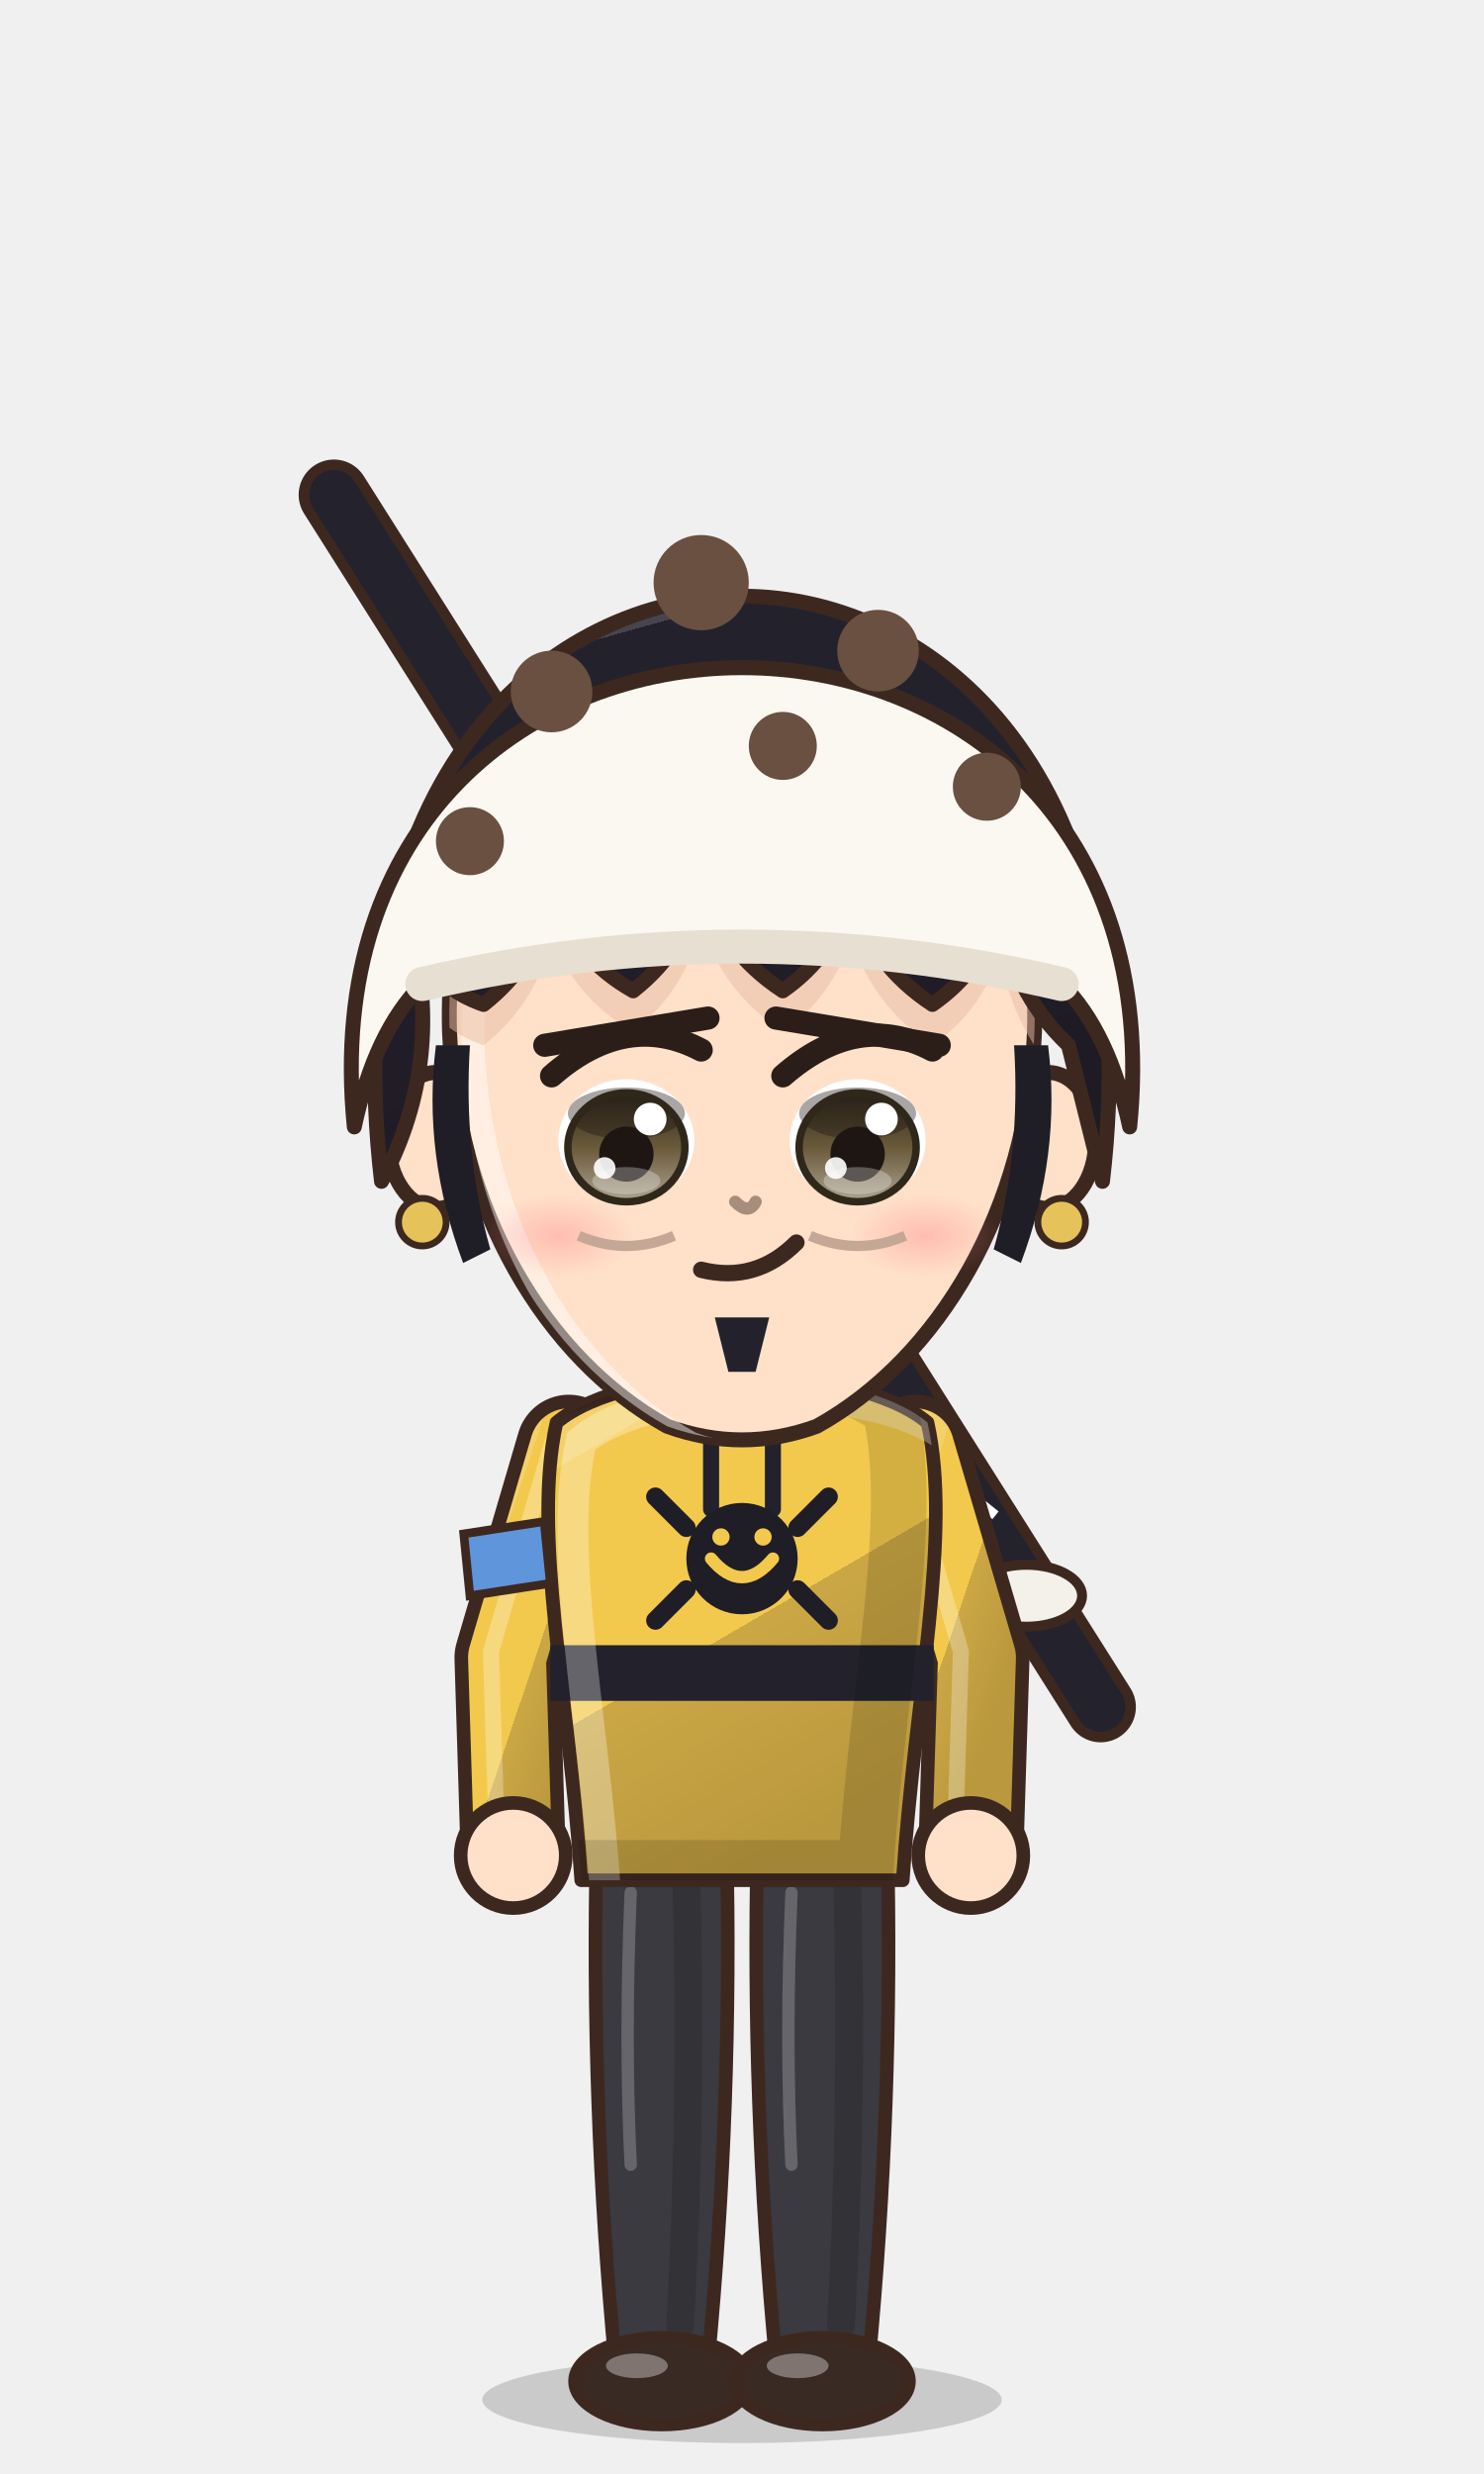
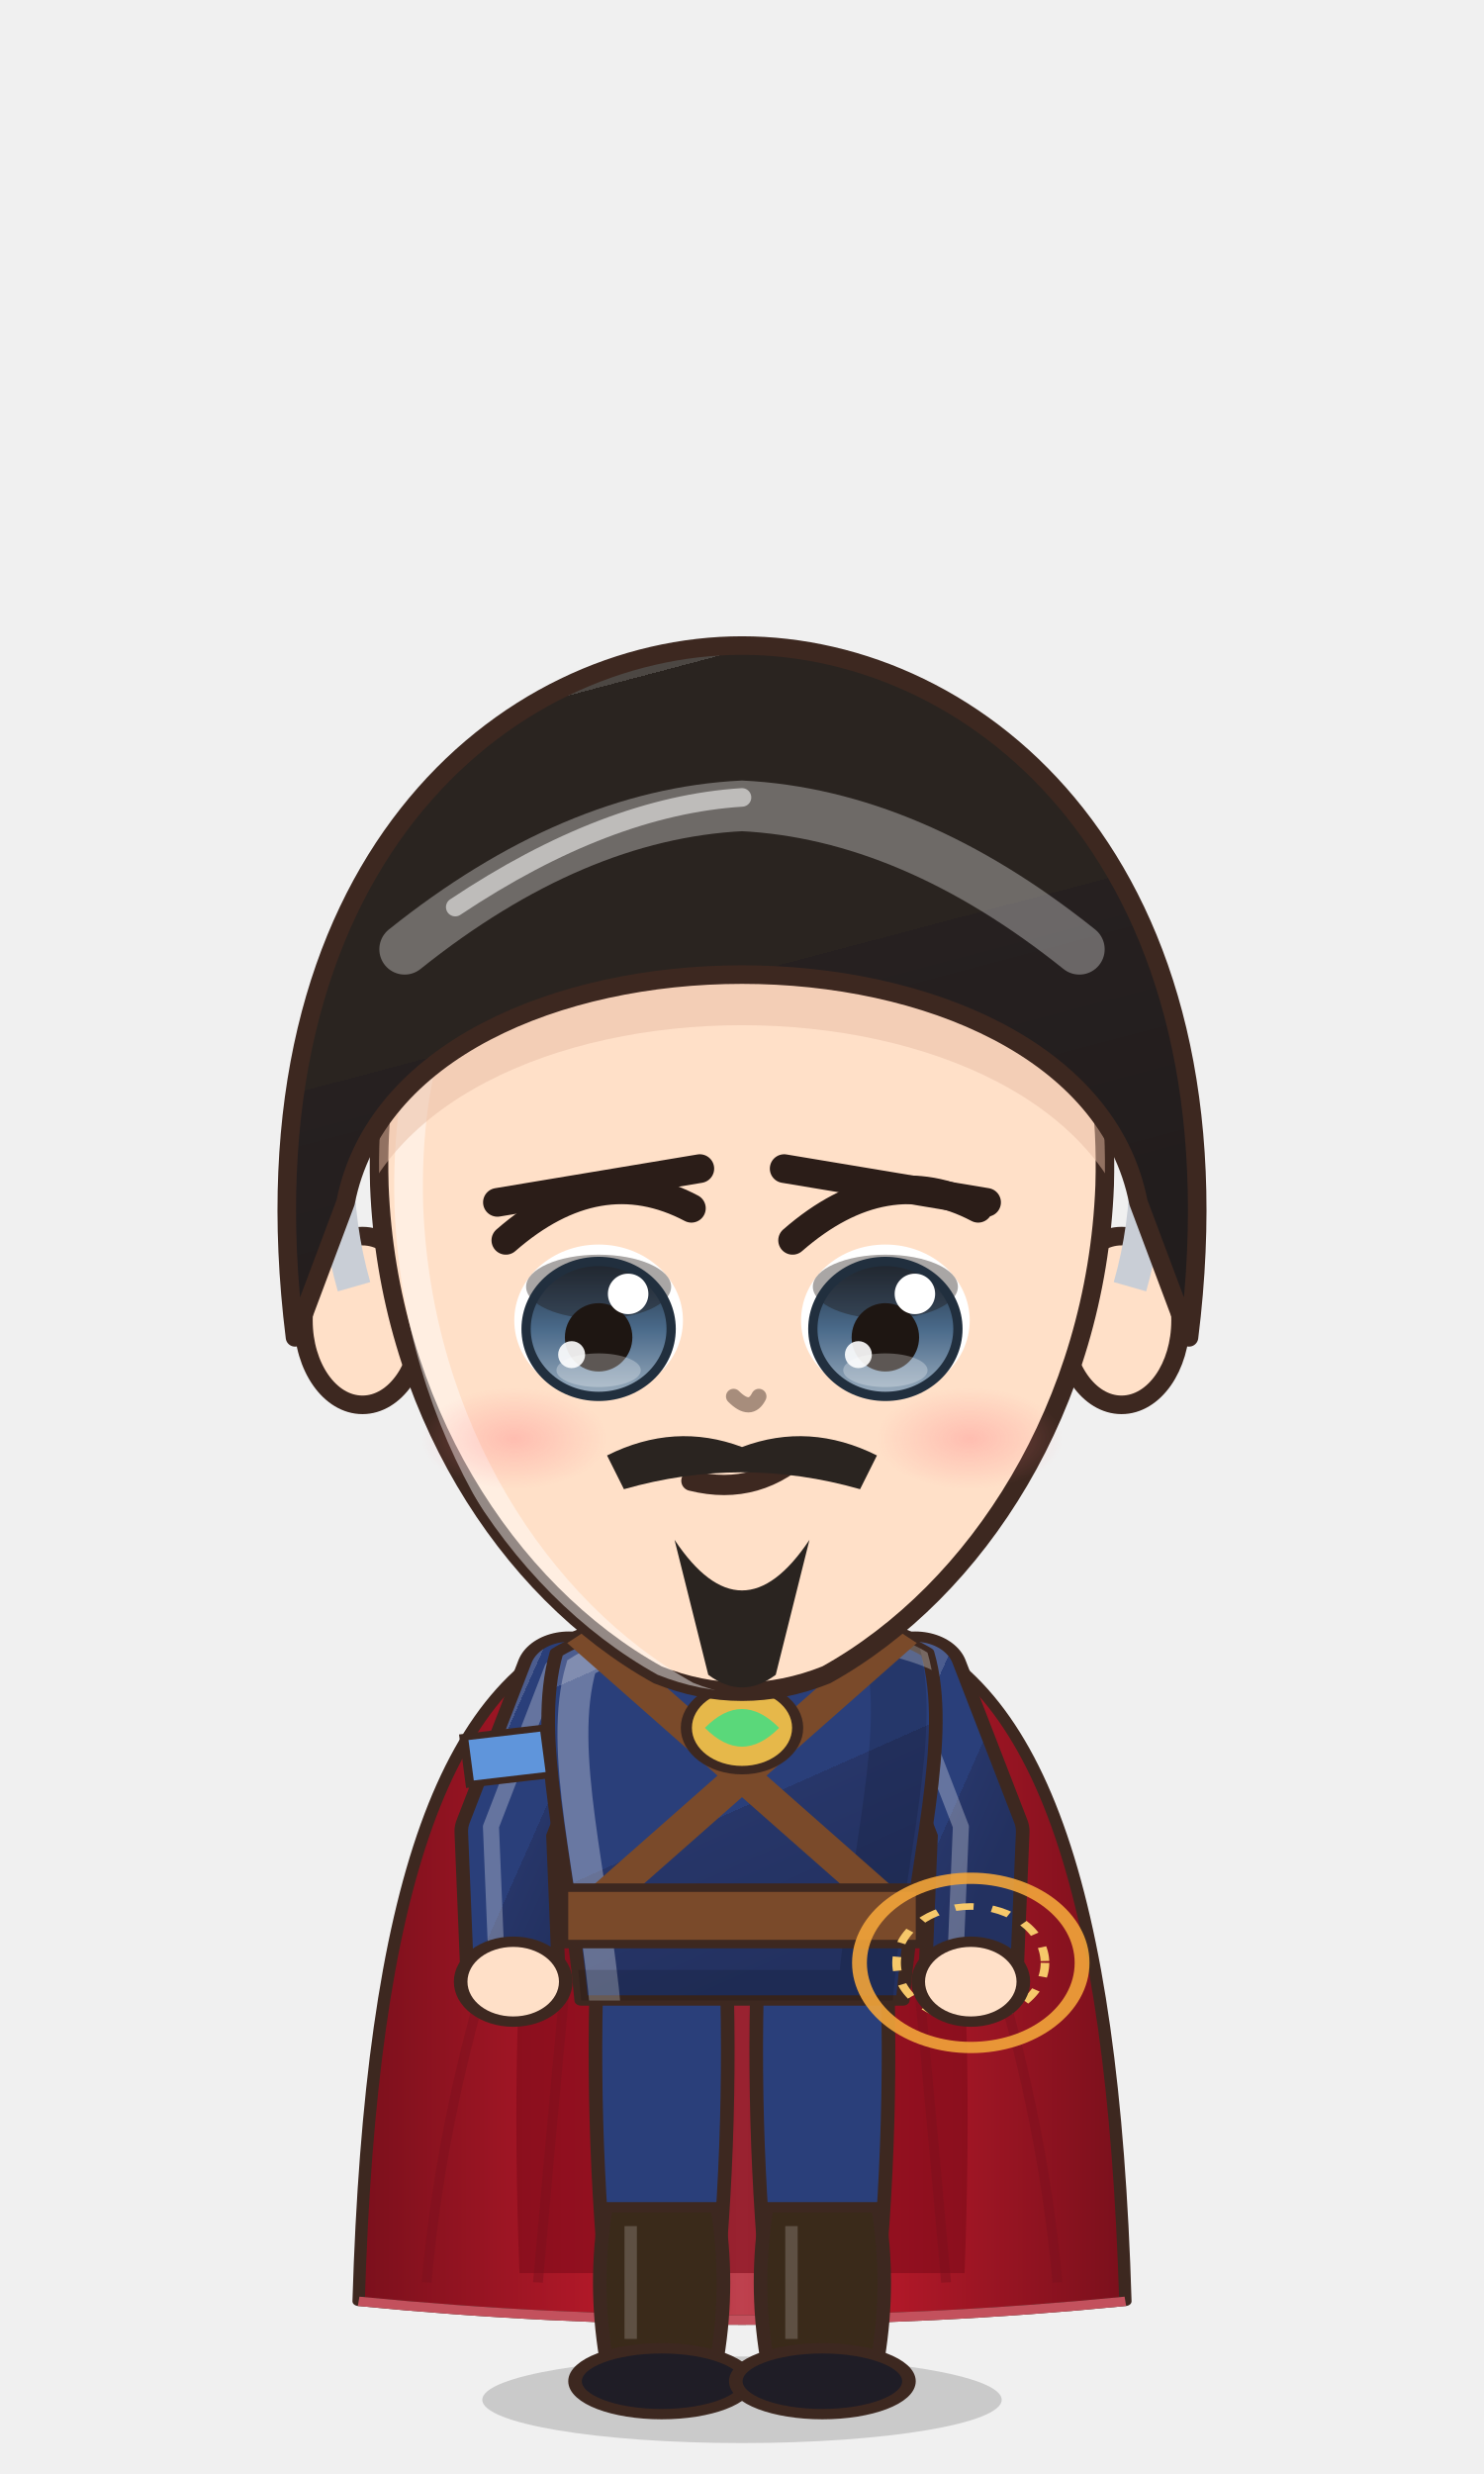
<svg xmlns="http://www.w3.org/2000/svg" viewBox="-120 -180 240 400" width="81.6" height="136.0">
  <defs>
-     <linearGradient id="hair58" x1="0" y1="0" x2=".35" y2="1">
-       <stop offset="0" stop-color="#46454d" />
-       <stop offset=".16" stop-color="#46454d" />
-       <stop offset=".16" stop-color="#23222c" />
-       <stop offset=".58" stop-color="#23222c" />
-       <stop offset=".58" stop-color="#211e29" />
-       <stop offset="1" stop-color="#1e1b25" />
+     <linearGradient id="hair53" x1="0" y1="0" x2=".35" y2="1">
+       <stop offset="0" stop-color="#4c4743" />
+       <stop offset=".16" stop-color="#4c4743" />
+       <stop offset=".16" stop-color="#2a2420" />
+       <stop offset=".58" stop-color="#2a2420" />
+       <stop offset=".58" stop-color="#262020" />
+       <stop offset="1" stop-color="#221d1d" />
    </linearGradient>
-     <radialGradient id="skin58" cx=".4" cy=".32" r=".85">
+     <radialGradient id="skin53" cx=".4" cy=".32" r=".85">
      <stop offset="0" stop-color="#ffe0c8" />
      <stop offset=".84" stop-color="#ffe0c8" />
      <stop offset=".84" stop-color="#f1cab1" />
      <stop offset="1" stop-color="#f1cab1" />
    </radialGradient>
-     <linearGradient id="cloth58" x1="0" y1="0" x2=".45" y2="1">
-       <stop offset="0" stop-color="#f4d168" />
-       <stop offset=".16" stop-color="#f4d168" />
-       <stop offset=".16" stop-color="#f2c94c" />
-       <stop offset=".6" stop-color="#f2c94c" />
-       <stop offset=".6" stop-color="#cba744" />
-       <stop offset="1" stop-color="#ba993e" />
+     <linearGradient id="cloth53" x1="0" y1="0" x2=".45" y2="1">
+       <stop offset="0" stop-color="#4c5d8f" />
+       <stop offset=".16" stop-color="#4c5d8f" />
+       <stop offset=".16" stop-color="#2a3f7a" />
+       <stop offset=".6" stop-color="#2a3f7a" />
+       <stop offset=".6" stop-color="#273669" />
+       <stop offset="1" stop-color="#233160" />
    </linearGradient>
-     <linearGradient id="iris58" x1="0" y1="0" x2="0" y2="1">
-       <stop offset="0" stop-color="#2f281a" />
-       <stop offset=".5" stop-color="#6a5a3a" />
-       <stop offset="1" stop-color="#ada492" />
+     <linearGradient id="iris53" x1="0" y1="0" x2="0" y2="1">
+       <stop offset="0" stop-color="#212f3e" />
+       <stop offset=".5" stop-color="#4a6a8a" />
+       <stop offset="1" stop-color="#9badbe" />
    </linearGradient>
-     <linearGradient id="gold58" x1="0" y1="0" x2="1" y2="1">
+     <linearGradient id="gold53" x1="0" y1="0" x2="1" y2="1">
      <stop offset="0" stop-color="#f6d27a" />
      <stop offset=".55" stop-color="#d9a63a" />
      <stop offset="1" stop-color="#a8761e" />
    </linearGradient>
-     <linearGradient id="steel58" x1="0" y1="0" x2="1" y2="1">
+     <linearGradient id="steel53" x1="0" y1="0" x2="1" y2="1">
      <stop offset="0" stop-color="#e4e8ee" />
      <stop offset=".5" stop-color="#9aa3ad" />
      <stop offset="1" stop-color="#5a606a" />
    </linearGradient>
-     <linearGradient id="beard58" x1="0" y1="0" x2="0" y2="1">
+     <linearGradient id="beard53" x1="0" y1="0" x2="0" y2="1">
      <stop offset="0" stop-color="#e6e6ea" />
      <stop offset="1" stop-color="#b8b8c2" />
    </linearGradient>
-     <radialGradient id="hawkiris58" cx=".45" cy=".4" r=".7">
+     <radialGradient id="hawkiris53" cx=".45" cy=".4" r=".7">
      <stop offset="0" stop-color="#ffe27a" />
      <stop offset=".6" stop-color="#e8a52a" />
      <stop offset="1" stop-color="#9a5a12" />
    </radialGradient>
-     <linearGradient id="straw58" x1="0" y1="0" x2=".3" y2="1">
+     <linearGradient id="straw53" x1="0" y1="0" x2=".3" y2="1">
      <stop offset="0" stop-color="#ffe7aa" />
      <stop offset=".16" stop-color="#ffe7aa" />
      <stop offset=".16" stop-color="#ffe39a" />
      <stop offset=".58" stop-color="#ffe39a" />
      <stop offset=".58" stop-color="#e9b456" />
      <stop offset="1" stop-color="#d6a54f" />
    </linearGradient>
-     <radialGradient id="blush58">
+     <radialGradient id="blush53">
      <stop offset="0" stop-color="#ff7f86" stop-opacity=".9" />
      <stop offset="1" stop-color="#ff7f86" stop-opacity="0" />
    </radialGradient>
-     <clipPath id="face58">
-       <path d="M -43,-8 C -44,-42 -24,-57 0,-57 C 24,-57 44,-42 43,-8 C 42,18 29,40 11,50 Q 0,54 -11,50 C -29,40 -42,18 -43,-8 Z" />
+     <clipPath id="face53">
+       <path d="M -43,-8 C -44,-42 -24,-57 0,-57 C 24,-57 44,-42 43,-8 C 42,18 28,40 10,50 Q 0,54 -10,50 C -28,40 -42,18 -43,-8 Z" />
    </clipPath>
-     <clipPath id="torso58">
+     <clipPath id="torso53">
      <path d="M -30,50 C -34,68 -28,94 -26,124 L 26,124 C 28,94 34,68 30,50 C 18,40 -18,40 -30,50 Z" />
    </clipPath>
  </defs>
  <ellipse cx="0" cy="208" rx="42" ry="7" fill="#000000" opacity=".16" />
-   <g transform="translate(0,44.0) scale(1.100,1.100) translate(0,-44)" />
-   <g transform="translate(0,205) scale(1,1) translate(0,-205)">
-     <path d="M 58,96 L -66,-100" stroke="#3d2820" stroke-width="11.4" stroke-linecap="round" />
-     <path d="M 58,96 L -66,-100" stroke="#24222c" stroke-width="8" stroke-linecap="round" />
-     <path d="M 36,61 l -5,4 m 0,-8 l 10,8" stroke="#ffffff" stroke-width="1.6" />
-     <path d="M 14,26 l -5,4 m 0,-8 l 10,8" stroke="#ffffff" stroke-width="1.6" />
-     <path d="M -8,-9 l -5,4 m 0,-8 l 10,8" stroke="#ffffff" stroke-width="1.6" />
-     <path d="M -30,-44 l -5,4 m 0,-8 l 10,8" stroke="#ffffff" stroke-width="1.6" />
-     <ellipse cx="46" cy="78" rx="9" ry="5" fill="#f4f1ea" stroke="#3d2820" stroke-width="1.6" />
-     <path d="M -23.5,118 Q -24.5,160.0 -20.5,202 L -5.5,202 Q -1.5,160.0 -2.5,118 Z" fill="#3a3a40" stroke="#3d2820" stroke-width="2.2" stroke-linejoin="round" />
-     <path d="M -9,124 Q -8,160 -10,196" stroke="#000000" stroke-width="4.5" fill="none" opacity=".14" stroke-linecap="round" />
-     <path d="M -18,126 Q -19,150 -18,170" stroke="#ffffff" stroke-width="2" fill="none" opacity=".22" stroke-linecap="round" />
-     <ellipse cx="-13" cy="205" rx="14" ry="7" fill="#3a2a24" stroke="#3d2820" stroke-width="2.2" stroke-linejoin="round" />
-     <ellipse cx="-17" cy="202.5" rx="5" ry="2" fill="#ffffff" opacity=".35" />
-     <path d="M 2.5,118 Q 1.5,160.0 5.5,202 L 20.5,202 Q 24.5,160.0 23.5,118 Z" fill="#3a3a40" stroke="#3d2820" stroke-width="2.2" stroke-linejoin="round" />
-     <path d="M 17,124 Q 18,160 16,196" stroke="#000000" stroke-width="4.5" fill="none" opacity=".14" stroke-linecap="round" />
-     <path d="M 8,126 Q 7,150 8,170" stroke="#ffffff" stroke-width="2" fill="none" opacity=".22" stroke-linecap="round" />
-     <ellipse cx="13" cy="205" rx="14" ry="7" fill="#3a2a24" stroke="#3d2820" stroke-width="2.2" stroke-linejoin="round" />
-     <ellipse cx="9" cy="202.5" rx="5" ry="2" fill="#ffffff" opacity=".35" />
+   <g transform="translate(0,82.6) scale(1.364,1.364) translate(0,-44)" />
+   <g transform="translate(0,205) scale(1.0,0.76) translate(0,-205)">
+     <defs>
+       <linearGradient id="cp53" x1="0" y1="0" x2="1" y2="0">
+         <stop offset="0" stop-color="#7b101c" />
+         <stop offset=".3" stop-color="#b01828" />
+         <stop offset=".5" stop-color="#be414e" />
+         <stop offset=".7" stop-color="#b01828" />
+         <stop offset="1" stop-color="#7b101c" />
+       </linearGradient>
+     </defs>
+     <path d="M -22,44 C -48.0,54 -60,100 -62,188 Q 0,196 62,188 C 60,100 48.0,54 22,44 Z" fill="url(#cp53)" stroke="#3d2820" stroke-width="2" stroke-linejoin="round" />
+     <path d="M -22,46 C -34,60 -38,110 -36,182 L 36,182 C 38,110 34,60 22,46 Z" fill="#7a0a18" opacity=".55" />
+     <path d="M -33.0,184 Q -29.0,124.0 -24,58" stroke="#7b101c" stroke-width="1.6" fill="none" opacity=".45" />
+     <path d="M -51.0,184 Q -47.0,124.0 -24,58" stroke="#7b101c" stroke-width="1.6" fill="none" opacity=".45" />
+     <path d="M 33.0,184 Q 29.0,124.0 24,58" stroke="#7b101c" stroke-width="1.6" fill="none" opacity=".45" />
+     <path d="M 51.0,184 Q 47.0,124.0 24,58" stroke="#7b101c" stroke-width="1.6" fill="none" opacity=".45" />
+     <path d="M -62,188 Q 0,196 62,188" stroke="#c3515d" stroke-width="2" fill="none" />
+     <path d="M -23.5,118 Q -24.5,160.0 -20.5,202 L -5.5,202 Q -1.5,160.0 -2.5,118 Z" fill="#2a3f7a" stroke="#3d2820" stroke-width="2.2" stroke-linejoin="round" />
+     <path d="M -22,168 Q -24,184.0 -22,200 L -4,200 Q -2,184.0 -4,168 Z" fill="#3a2a1a" stroke="#3d2820" stroke-width="2.2" stroke-linejoin="round" />
+     <path d="M -18,172 L -18,196" stroke="#ffffff" stroke-width="2" opacity=".18" />
+     <ellipse cx="-13" cy="205" rx="14" ry="7" fill="#1f1d26" stroke="#3d2820" stroke-width="2.2" stroke-linejoin="round" />
+     <path d="M 2.5,118 Q 1.5,160.0 5.5,202 L 20.5,202 Q 24.5,160.0 23.5,118 Z" fill="#2a3f7a" stroke="#3d2820" stroke-width="2.2" stroke-linejoin="round" />
+     <path d="M 4,168 Q 2,184.0 4,200 L 22,200 Q 24,184.0 22,168 Z" fill="#3a2a1a" stroke="#3d2820" stroke-width="2.2" stroke-linejoin="round" />
+     <path d="M 8,172 L 8,196" stroke="#ffffff" stroke-width="2" opacity=".18" />
+     <ellipse cx="13" cy="205" rx="14" ry="7" fill="#1f1d26" stroke="#3d2820" stroke-width="2.2" stroke-linejoin="round" />
    <path d="M -28,54 L -38,88 L -37,120" stroke="#3d2820" stroke-width="17" fill="none" stroke-linecap="round" stroke-linejoin="round" />
-     <path d="M -28,54 L -38,88 L -37,120" stroke="url(#cloth58)" stroke-width="12.6" fill="none" stroke-linecap="round" stroke-linejoin="round" />
+     <path d="M -28,54 L -38,88 L -37,120" stroke="url(#cloth53)" stroke-width="12.6" fill="none" stroke-linecap="round" stroke-linejoin="round" />
    <path d="M -28,54 L -38,88 L -37,120" transform="translate(-2.6,-1)" stroke="#ffffff" stroke-width="2.6" fill="none" stroke-linecap="round" stroke-linejoin="round" opacity=".28" />
    <path d="M 28,54 L 38,88 L 37,120" stroke="#3d2820" stroke-width="17" fill="none" stroke-linecap="round" stroke-linejoin="round" />
-     <path d="M 28,54 L 38,88 L 37,120" stroke="url(#cloth58)" stroke-width="12.6" fill="none" stroke-linecap="round" stroke-linejoin="round" />
+     <path d="M 28,54 L 38,88 L 37,120" stroke="url(#cloth53)" stroke-width="12.6" fill="none" stroke-linecap="round" stroke-linejoin="round" />
    <path d="M 28,54 L 38,88 L 37,120" transform="translate(-2.6,-1)" stroke="#ffffff" stroke-width="2.6" fill="none" stroke-linecap="round" stroke-linejoin="round" opacity=".28" />
-     <path d="M -30,50 C -34,68 -28,94 -26,124 L 26,124 C 28,94 34,68 30,50 C 18,40 -18,40 -30,50 Z" fill="url(#cloth58)" stroke="#3d2820" stroke-width="2.2" stroke-linejoin="round" />
-     <path d="M -31,86 L 31,86 L 31,95 L -31,95 Z" fill="#23222c" />
-     <path d="M -5,46 L -5,64 M 5,46 L 5,64" stroke="#23222c" stroke-width="2.6" stroke-linecap="round" />
-     <g clip-path="url(#torso58)">
+     <path d="M -30,50 C -34,68 -28,94 -26,124 L 26,124 C 28,94 34,68 30,50 C 18,40 -18,40 -30,50 Z" fill="url(#cloth53)" stroke="#3d2820" stroke-width="2.2" stroke-linejoin="round" />
+     <g clip-path="url(#torso53)">
      <path d="M -30,50 C -34,68 -28,94 -26,124 L 26,124 C 28,94 34,68 30,50 C 18,40 -18,40 -30,50 Z" transform="translate(4,3)" fill="none" stroke="#ffffff" stroke-width="5" opacity=".3" />
      <path d="M -30,50 C -34,68 -28,94 -26,124 L 26,124 C 28,94 34,68 30,50 C 18,40 -18,40 -30,50 Z" transform="translate(-6,-2)" fill="none" stroke="#000000" stroke-width="9" opacity=".13" />
    </g>
-     <circle cx="0" cy="72" r="9" fill="#1f1d26" />
-     <path d="M -5,72 Q 0,78 5,72" stroke="#f2c94c" stroke-width="2" fill="none" stroke-linecap="round" />
-     <circle cx="-3.4" cy="68.5" r="1.4" fill="#f2c94c" />
-     <circle cx="3.4" cy="68.5" r="1.4" fill="#f2c94c" />
-     <path d="M -14,62 L -9,67 M 14,62 L 9,67 M -14,82 L -9,77 M 14,82 L 9,77" stroke="#1f1d26" stroke-width="3" stroke-linecap="round" />
-     <circle cx="-37" cy="120" r="8.5" fill="url(#skin58)" stroke="#3d2820" stroke-width="2.2" />
-     <circle cx="37" cy="120" r="8.5" fill="url(#skin58)" stroke="#3d2820" stroke-width="2.2" />
+     <path d="M -26,46 L 24,104 M 26,46 L -24,104" stroke="#7a4a2a" stroke-width="6" />
+     <path d="M -29,100 L 29,100 L 29,112 L -29,112 Z" fill="#7a4a2a" stroke="#3d2820" stroke-width="1.8" stroke-linejoin="round" />
+     <circle cx="0" cy="66" r="9" fill="#e6b84a" stroke="#3d2820" stroke-width="1.8" stroke-linejoin="round" />
+     <path d="M -6,66 Q 0,58 6,66 Q 0,74 -6,66 Z" fill="#5ad87a" />
+     <circle cx="37" cy="116" r="18" fill="none" stroke="#f2a43a" stroke-width="2.4" opacity=".9" />
+     <circle cx="37" cy="116" r="12" fill="none" stroke="#f6c86a" stroke-width="1.4" stroke-dasharray="3 3" />
+     <circle cx="-37" cy="120" r="8.5" fill="url(#skin53)" stroke="#3d2820" stroke-width="2.2" />
+     <circle cx="37" cy="120" r="8.5" fill="url(#skin53)" stroke="#3d2820" stroke-width="2.2" />
    <path d="M -45,68 L -32,66 L -31,76 L -44,78 Z" fill="#5f95db" stroke="#3d2820" stroke-width="1.4" />
    <path d="M -10,34 L 10,34 L 9,46 Q 0,50 -9,46 Z" fill="#f1cab1" />
  </g>
-   <g transform="translate(0,44.0) scale(1.100,1.100) translate(0,-44)">
-     <ellipse cx="-45" cy="8" rx="7" ry="10" fill="url(#skin58)" stroke="#3d2820" stroke-width="2.2" stroke-linejoin="round" />
-     <ellipse cx="45" cy="8" rx="7" ry="10" fill="url(#skin58)" stroke="#3d2820" stroke-width="2.2" stroke-linejoin="round" />
-     <path d="M -43,-8 C -44,-42 -24,-57 0,-57 C 24,-57 44,-42 43,-8 C 42,18 29,40 11,50 Q 0,54 -11,50 C -29,40 -42,18 -43,-8 Z" fill="url(#skin58)" stroke="#3d2820" stroke-width="2.2" stroke-linejoin="round" />
-     <g clip-path="url(#face58)">
-       <path d="M -43,-8 C -44,-42 -24,-57 0,-57 C 24,-57 44,-42 43,-8 C 42,18 29,40 11,50 Q 0,54 -11,50 C -29,40 -42,18 -43,-8 Z" transform="translate(3.5,2.5)" fill="none" stroke="#ffffff" stroke-width="3.4" opacity=".45" />
+   <g transform="translate(0,82.6) scale(1.364,1.364) translate(0,-44)">
+     <ellipse cx="-45" cy="8" rx="7" ry="10" fill="url(#skin53)" stroke="#3d2820" stroke-width="2.2" stroke-linejoin="round" />
+     <ellipse cx="45" cy="8" rx="7" ry="10" fill="url(#skin53)" stroke="#3d2820" stroke-width="2.2" stroke-linejoin="round" />
+     <path d="M -43,-8 C -44,-42 -24,-57 0,-57 C 24,-57 44,-42 43,-8 C 42,18 28,40 10,50 Q 0,54 -10,50 C -28,40 -42,18 -43,-8 Z" fill="url(#skin53)" stroke="#3d2820" stroke-width="2.2" stroke-linejoin="round" />
+     <g clip-path="url(#face53)">
+       <path d="M -43,-8 C -44,-42 -24,-57 0,-57 C 24,-57 44,-42 43,-8 C 42,18 28,40 10,50 Q 0,54 -10,50 C -28,40 -42,18 -43,-8 Z" transform="translate(3.5,2.5)" fill="none" stroke="#ffffff" stroke-width="3.4" opacity=".45" />
    </g>
-     <g clip-path="url(#face58)">
-       <path d="M -53,14 C -60,-46 -28,-72 0,-72 C 28,-72 60,-46 53,14 L 48,-6 Q 39.4,-14.2 38,-26 Q 35.5,-17.2 28,-12 Q 19.1,-17.8 16,-28 Q 13.5,-19.2 6,-14 Q -2.9,-19.8 -6,-30 Q -8.1,-20.2 -16,-14 Q -24.5,-18.8 -28,-28 Q -30.1,-18.2 -38,-12 Q -44.4,-14.2 -48,-20 Q -44.4,-2.1 -53,14 Z" transform="translate(0,6)" fill="#e7bca4" opacity=".5" />
+     <g clip-path="url(#face53)">
+       <path d="M -53,10 C -60,-46 -28,-72 0,-72 C 28,-72 60,-46 53,10 L 47,-6 C 40,-42 -40,-42 -47,-6 Z" transform="translate(0,6)" fill="#e7bca4" opacity=".5" />
    </g>
    <ellipse cx="-17" cy="8" rx="10" ry="9" fill="#ffffff" />
-     <ellipse cx="-17" cy="9" rx="8.6" ry="8" fill="url(#iris58)" />
+     <ellipse cx="-17" cy="9" rx="8.6" ry="8" fill="url(#iris53)" />
    <ellipse cx="-17" cy="4.0" rx="8.6" ry="3.8" fill="#1e1612" opacity=".38" />
-     <ellipse cx="-17" cy="9" rx="8.6" ry="8" fill="none" stroke="#2f281a" stroke-width="1.1" />
+     <ellipse cx="-17" cy="9" rx="8.6" ry="8" fill="none" stroke="#212f3e" stroke-width="1.1" />
    <ellipse cx="-17" cy="10" rx="4" ry="4.05" fill="#1e1612" />
    <ellipse cx="-17" cy="13.9" rx="5" ry="2.0" fill="#ffffff" opacity=".28" />
    <circle cx="-13.5" cy="4.85" r="2.4" fill="#ffffff" />
    <circle cx="-20.2" cy="12.05" r="1.6" fill="#ffffff" opacity=".9" />
    <path d="M -28,-1.5 Q -17,-11.1 -6,-5.3" stroke="#2b1d18" stroke-width="3.4" fill="none" stroke-linecap="round" />
    <path d="M -29,-6 L -5,-10" stroke="#2b1d18" stroke-width="3.4" stroke-linecap="round" />
    <ellipse cx="17" cy="8" rx="10" ry="9" fill="#ffffff" />
-     <ellipse cx="17" cy="9" rx="8.6" ry="8" fill="url(#iris58)" />
+     <ellipse cx="17" cy="9" rx="8.6" ry="8" fill="url(#iris53)" />
    <ellipse cx="17" cy="4.0" rx="8.6" ry="3.8" fill="#1e1612" opacity=".38" />
-     <ellipse cx="17" cy="9" rx="8.6" ry="8" fill="none" stroke="#2f281a" stroke-width="1.1" />
+     <ellipse cx="17" cy="9" rx="8.6" ry="8" fill="none" stroke="#212f3e" stroke-width="1.1" />
    <ellipse cx="17" cy="10" rx="4" ry="4.05" fill="#1e1612" />
    <ellipse cx="17" cy="13.9" rx="5" ry="2.0" fill="#ffffff" opacity=".28" />
    <circle cx="20.5" cy="4.85" r="2.4" fill="#ffffff" />
    <circle cx="13.8" cy="12.05" r="1.6" fill="#ffffff" opacity=".9" />
    <path d="M 6,-1.5 Q 17,-11.1 28,-5.3" stroke="#2b1d18" stroke-width="3.4" fill="none" stroke-linecap="round" />
    <path d="M 5,-10 L 29,-6" stroke="#2b1d18" stroke-width="3.4" stroke-linecap="round" />
    <path d="M -6,27 Q 2,29 8,23" stroke="#3d2820" stroke-width="2.4" fill="none" stroke-linecap="round" />
-     <ellipse cx="-27" cy="22" rx="11" ry="6" fill="url(#blush58)" opacity="0.40" />
-     <ellipse cx="27" cy="22" rx="11" ry="6" fill="url(#blush58)" opacity="0.40" />
+     <ellipse cx="-27" cy="22" rx="11" ry="6" fill="url(#blush53)" opacity="0.40" />
+     <ellipse cx="27" cy="22" rx="11" ry="6" fill="url(#blush53)" opacity="0.40" />
    <path d="M -1,17 Q 1,19 2,17" stroke="#a78d7c" stroke-width="1.8" fill="none" stroke-linecap="round" />
-     <path d="M -4,34 L 4,34 L 2,42 L -2,42 Z" fill="#23222c" />
-     <path d="M -24,22 Q -17,25 -10,22 M 10,22 Q 17,25 24,22" stroke="#c4a895" stroke-width="1.5" fill="none" />
-     <path d="M -45,-6 Q -47,10 -41,26 L -37,24 Q -41,10 -40,-6 Z" fill="#1f1d26" />
-     <path d="M 45,-6 Q 47,10 41,26 L 37,24 Q 41,10 40,-6 Z" fill="#1f1d26" />
-     <circle cx="-47" cy="20" r="3.5" fill="#e6c25a" stroke="#3d2820" stroke-width="1" />
-     <circle cx="47" cy="20" r="3.5" fill="#e6c25a" stroke="#3d2820" stroke-width="1" />
-     <path d="M -53,14 C -60,-46 -28,-72 0,-72 C 28,-72 60,-46 53,14 L 48,-6 Q 39.4,-14.2 38,-26 Q 35.5,-17.2 28,-12 Q 19.1,-17.8 16,-28 Q 13.5,-19.2 6,-14 Q -2.9,-19.8 -6,-30 Q -8.1,-20.2 -16,-14 Q -24.5,-18.8 -28,-28 Q -30.1,-18.2 -38,-12 Q -44.4,-14.2 -48,-20 Q -44.4,-2.1 -53,14 Z" fill="url(#hair58)" stroke="#3d2820" stroke-width="2.2" stroke-linejoin="round" />
-     <path d="M -57,6 C -66,-84 66,-84 57,6 Q 54,-8 47,-15 Q 0,-26 -47,-15 Q -54,-8 -57,6 Z" fill="#fbf8f2" stroke="#3d2820" stroke-width="2.2" stroke-linejoin="round" />
-     <path d="M -47,-15 Q 0,-26 47,-15" stroke="#e6dfd2" stroke-width="5" fill="none" stroke-linecap="round" />
-     <circle cx="-28" cy="-58" r="6" fill="#6a5040" />
-     <circle cx="-6" cy="-74" r="7" fill="#6a5040" />
-     <circle cx="20" cy="-64" r="6" fill="#6a5040" />
-     <circle cx="36" cy="-44" r="5" fill="#6a5040" />
-     <circle cx="-40" cy="-36" r="5" fill="#6a5040" />
-     <circle cx="6" cy="-50" r="5" fill="#6a5040" />
+     <path d="M -8,34 Q 0,46 8,34 L 4,50 Q 0,53 -4,50 Z" fill="#2a2420" />
+     <path d="M -16,24 Q -8,20 0,23 Q 8,20 16,24 L 14,28 Q 0,24 -14,28 Z" fill="#2a2420" />
+     <path d="M -46,-26 Q -50,-10 -46,4" stroke="#c9ced6" stroke-width="4" fill="none" />
+     <path d="M 46,-26 Q 50,-10 46,4" stroke="#c9ced6" stroke-width="4" fill="none" />
+     <path d="M -53,10 C -60,-46 -28,-72 0,-72 C 28,-72 60,-46 53,10 L 47,-6 C 40,-42 -40,-42 -47,-6 Z" fill="url(#hair53)" stroke="#3d2820" stroke-width="2.2" stroke-linejoin="round" />
+     <defs>
+       <clipPath id="hf53">
+         <path d="M -53,10 C -60,-46 -28,-72 0,-72 C 28,-72 60,-46 53,10 L 47,-6 C 40,-42 -40,-42 -47,-6 Z" />
+       </clipPath>
+     </defs>
+     <g clip-path="url(#hf53)">
+       <path d="M -40,-36 Q -20,-52 0,-53 Q 20,-52 40,-36" stroke="#ffffff" stroke-width="6" fill="none" stroke-linecap="round" opacity=".32" />
+       <path d="M -34,-41 Q -16,-53 0,-54" stroke="#ffffff" stroke-width="2.2" fill="none" stroke-linecap="round" opacity=".55" />
+     </g>
  </g>
-   <g transform="translate(0,205) scale(1,1) translate(0,-205)" />
+   <g transform="translate(0,205) scale(1.0,0.76) translate(0,-205)" />
</svg>
